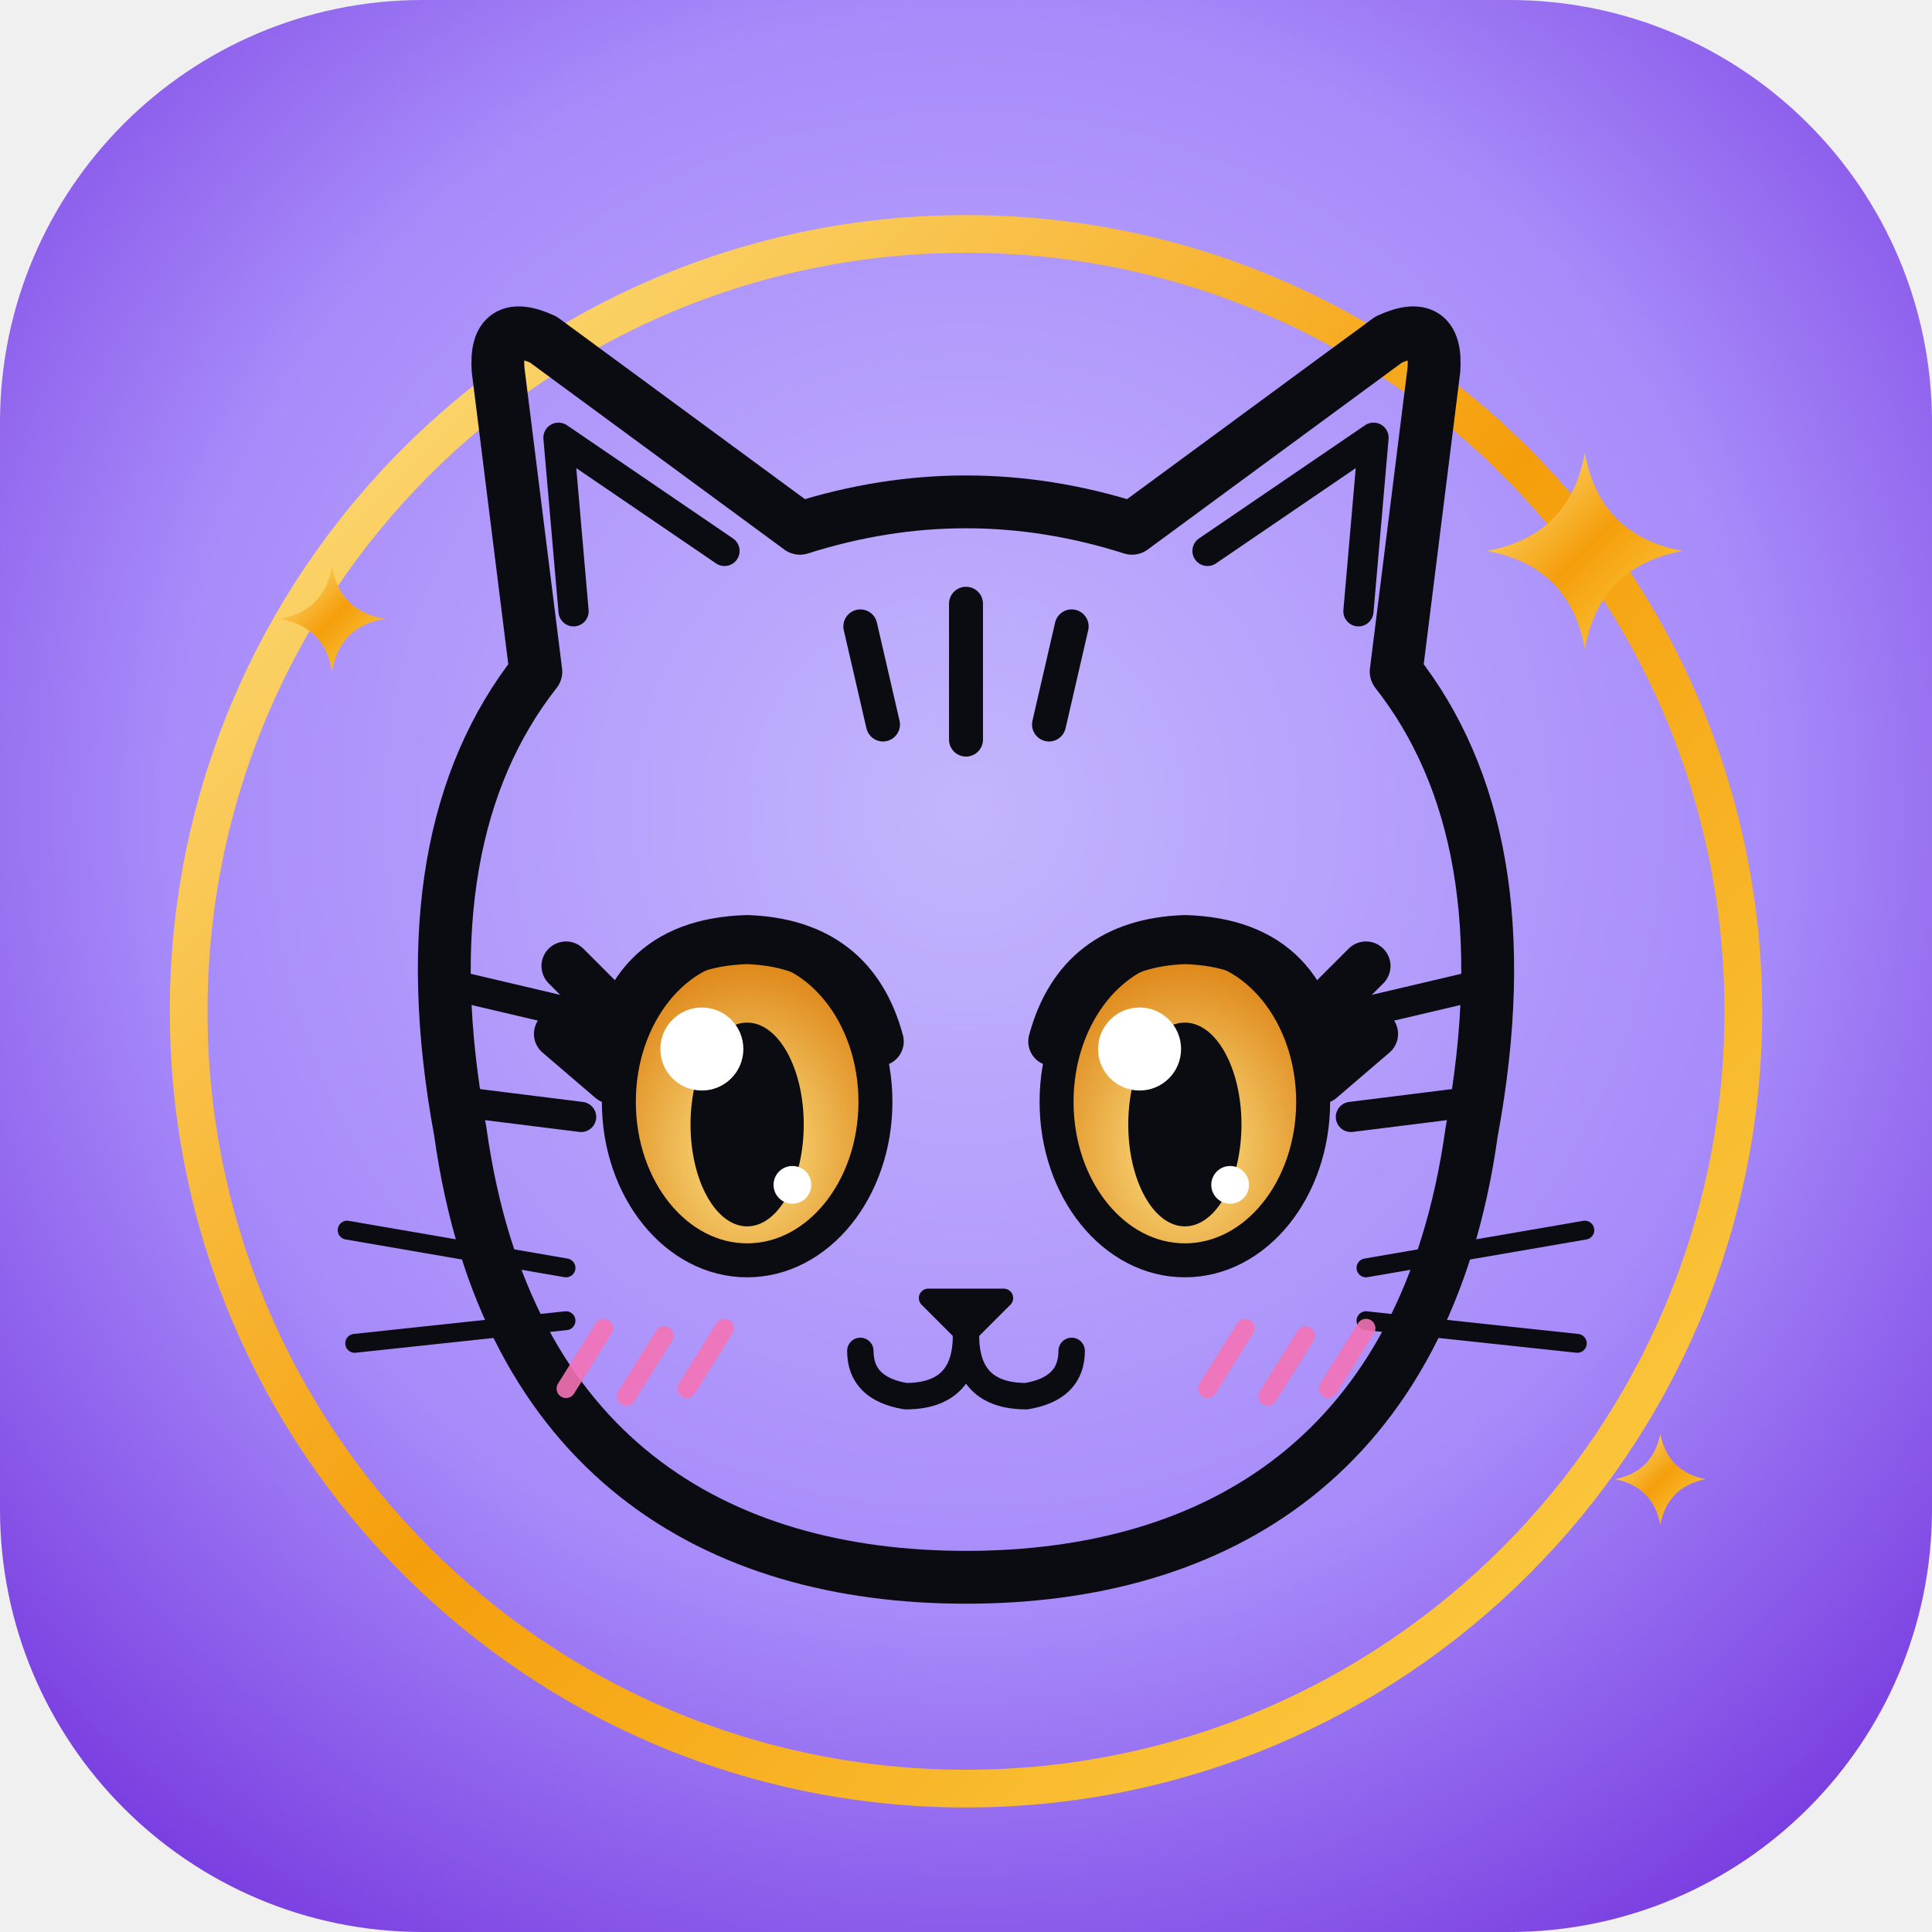
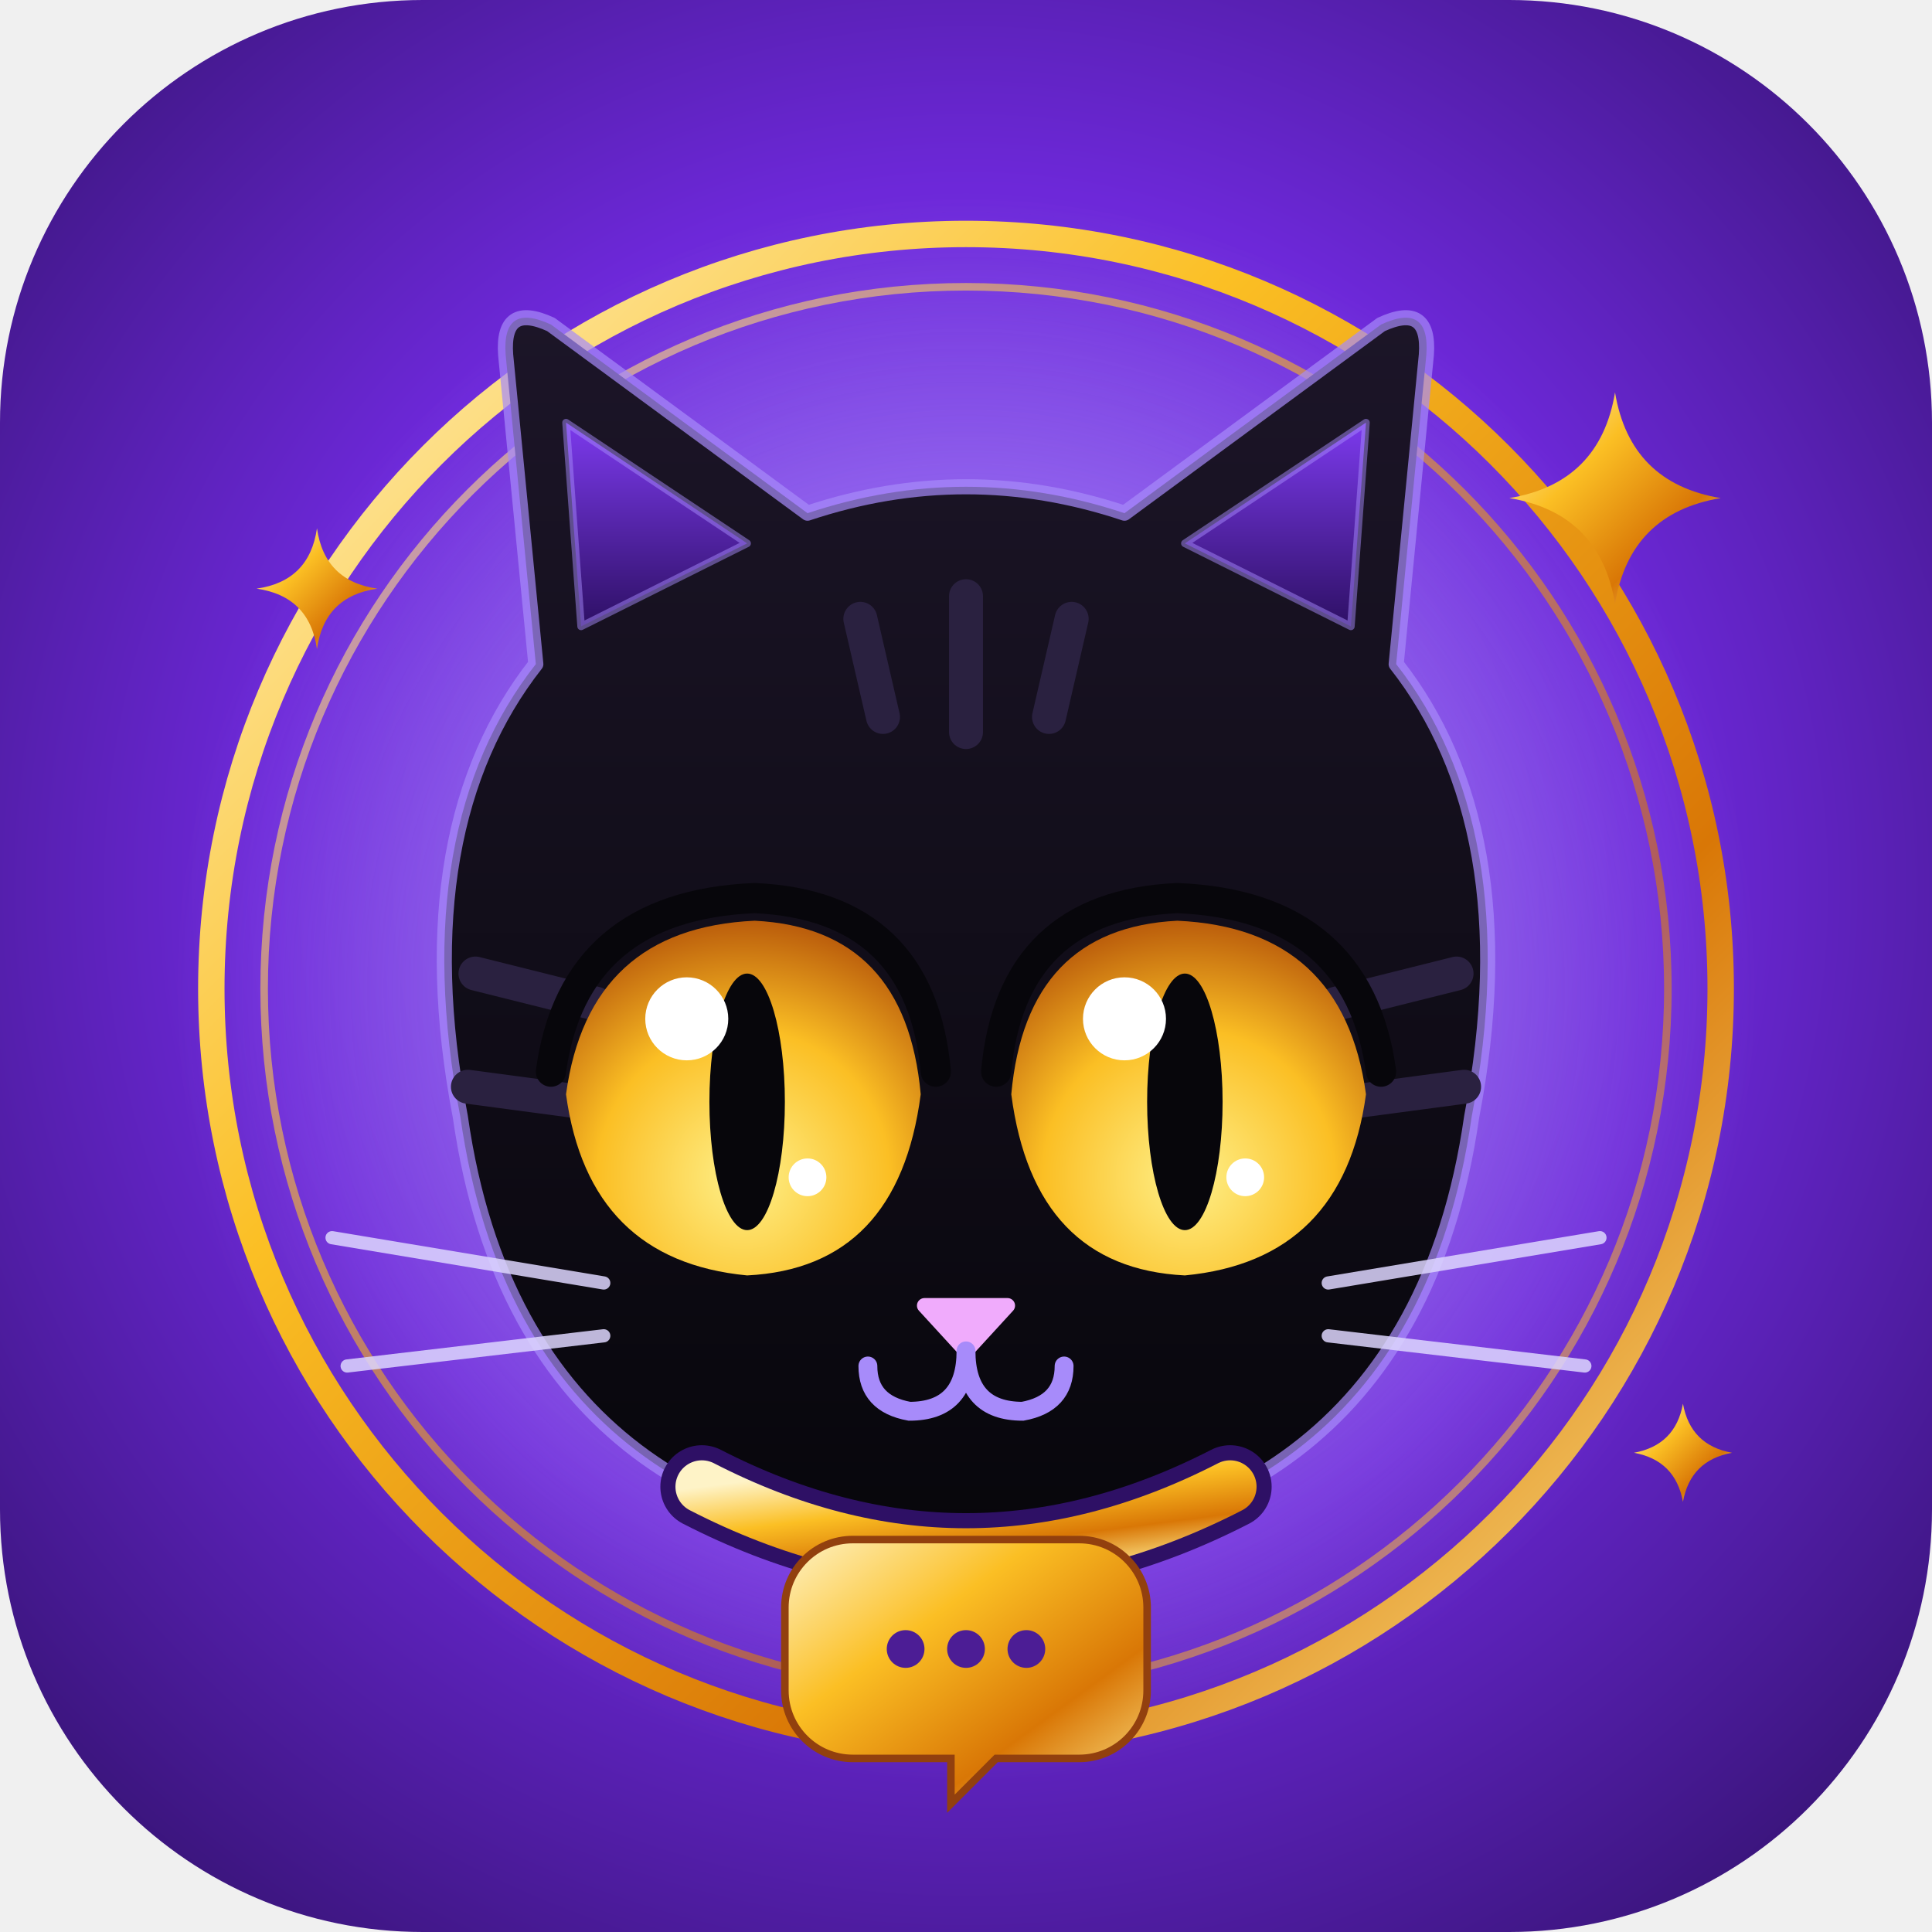
<svg xmlns="http://www.w3.org/2000/svg" viewBox="0 0 512 512">
  <defs>
-     <radialGradient id="fundo" cx=".5" cy=".42" r=".75">
-       <stop offset="0" stop-color="#c4b5fd" />
-       <stop offset=".55" stop-color="#a78bfa" />
-       <stop offset="1" stop-color="#6d28d9" />
+     <radialGradient id="fundo" cx=".5" cy=".46" r=".72">
+       <stop offset="0" stop-color="#8b5cf6" />
+       <stop offset=".5" stop-color="#6d28d9" />
+       <stop offset="1" stop-color="#2e1065" />
+     </radialGradient>
+     <radialGradient id="aura" cx=".5" cy=".5" r=".5">
+       <stop offset="0" stop-color="#c4b5fd" stop-opacity=".75" />
+       <stop offset="1" stop-color="#c4b5fd" stop-opacity="0" />
    </radialGradient>
    <linearGradient id="ouro" x1="0" y1="0" x2="1" y2="1">
-       <stop offset="0" stop-color="#fde68a" />
-       <stop offset=".5" stop-color="#f59e0b" />
-       <stop offset="1" stop-color="#fcd34d" />
+       <stop offset="0" stop-color="#fef3c7" />
+       <stop offset=".35" stop-color="#fbbf24" />
+       <stop offset=".7" stop-color="#d97706" />
+       <stop offset="1" stop-color="#fde68a" />
    </linearGradient>
-     <radialGradient id="olho" cx=".5" cy=".65" r=".7">
-       <stop offset="0" stop-color="#fde68a" />
-       <stop offset="1" stop-color="#d97706" />
+     <radialGradient id="olho" cx=".5" cy=".72" r=".75">
+       <stop offset="0" stop-color="#fef08a" />
+       <stop offset=".55" stop-color="#fbbf24" />
+       <stop offset="1" stop-color="#b45309" />
    </radialGradient>
+     <linearGradient id="pelo" x1="0" y1="0" x2="0" y2="1">
+       <stop offset="0" stop-color="#1c1528" />
+       <stop offset="1" stop-color="#07060b" />
+     </linearGradient>
+     <linearGradient id="orelha" x1="0" y1="0" x2="0" y2="1">
+       <stop offset="0" stop-color="#7c3aed" />
+       <stop offset="1" stop-color="#2e1065" />
+     </linearGradient>
  </defs>
  <rect class="fundo" width="512" height="512" rx="112" fill="url(#fundo)" />
-   <circle class="fundo" cx="256" cy="268" r="206" fill="none" stroke="url(#ouro)" stroke-width="10" />
-   <g class="gato" fill="none" stroke="#0b0b12" stroke-linecap="round" stroke-linejoin="round">
-     <path stroke-width="14" d="M122 300 C112 246 120 206 142 178 L132 98 Q131 84 144 90 L212 140 Q256 126 300 140 L368 90 Q381 84 380 98 L370 178 C392 206 400 246 390 300 C378 386 322 418 256 418 C190 418 134 386 122 300 Z" />
-     <path stroke-width="8" d="M152 162 L148 116 L192 146" />
-     <path stroke-width="8" d="M360 162 L364 116 L320 146" />
-     <path stroke-width="9" d="M256 160 L256 196 M228 166 L234 192 M284 166 L278 192" />
-     <path stroke-width="8" d="M124 262 L158 270 M122 292 L154 296 M388 262 L354 270 M390 292 L358 296" />
-     <ellipse cx="198" cy="292" rx="34" ry="42" fill="url(#olho)" stroke-width="9" />
-     <ellipse cx="314" cy="292" rx="34" ry="42" fill="url(#olho)" stroke-width="9" />
-     <path stroke-width="13" d="M162 286 Q164 250 198 249 Q226 250 233 276 M162 286 L148 274 M164 270 L150 256" />
-     <path stroke-width="13" d="M350 286 Q348 250 314 249 Q286 250 279 276 M350 286 L364 274 M348 270 L362 256" />
-     <ellipse cx="198" cy="298" rx="15" ry="27" fill="#0b0b12" stroke="none" />
-     <ellipse cx="314" cy="298" rx="15" ry="27" fill="#0b0b12" stroke="none" />
-     <circle cx="186" cy="278" r="11" fill="#fff" stroke="none" />
-     <circle cx="210" cy="314" r="5" fill="#fff" stroke="none" />
-     <circle cx="302" cy="278" r="11" fill="#fff" stroke="none" />
-     <circle cx="326" cy="314" r="5" fill="#fff" stroke="none" />
-     <path d="M246 344 L266 344 L256 354 Z" fill="#0b0b12" stroke-width="5" />
-     <path stroke-width="7" d="M256 354 Q256 370 240 370 Q228 368 228 358 M256 354 Q256 370 272 370 Q284 368 284 358" />
-     <path stroke-width="5" d="M150 336 L92 326 M150 350 L94 356 M362 336 L420 326 M362 350 L418 356" />
+   <circle class="fundo" cx="256" cy="262" r="210" fill="url(#aura)" />
+   <circle cx="256" cy="262" r="200" fill="none" stroke="url(#ouro)" stroke-width="7" />
+   <circle cx="256" cy="262" r="186" fill="none" stroke="url(#ouro)" stroke-width="2" opacity=".6" />
+   <g fill="url(#ouro)">
+     <path d="M428 104 Q432 128 456 132 Q432 136 428 160 Q424 136 400 132 Q424 128 428 104 Z" />
+     <path d="M84 140 Q86 154 100 156 Q86 158 84 172 Q82 158 68 156 Q82 154 84 140 Z" />
+     <path d="M446 372 Q448 383 459 385 Q448 387 446 398 Q444 387 433 385 Q444 383 446 372 Z" />
  </g>
-   <g stroke="#f472b6" stroke-width="5" stroke-linecap="round" opacity=".9">
-     <path d="M150 368 L160 352 M166 370 L176 354 M182 368 L192 352" />
-     <path d="M320 368 L330 352 M336 370 L346 354 M352 368 L362 352" />
+   <path d="M122 296 C112 244 120 204 142 176 L134 94 Q133 80 146 86 L214 136 Q256 122 298 136 L366 86 Q379 80 378 94 L370 176 C392 204 400 244 390 296 C378 380 322 410 256 410 C190 410 134 380 122 296 Z" fill="url(#pelo)" stroke="#a78bfa" stroke-width="4" stroke-linejoin="round" stroke-opacity=".7" />
+   <path d="M154 166 L150 112 L198 144 Z" fill="url(#orelha)" stroke="#a78bfa" stroke-width="2" stroke-opacity=".5" stroke-linejoin="round" />
+   <path d="M358 166 L362 112 L314 144 Z" fill="url(#orelha)" stroke="#a78bfa" stroke-width="2" stroke-opacity=".5" stroke-linejoin="round" />
+   <g stroke="#2a2140" stroke-width="9" stroke-linecap="round">
+     <path d="M256 158 L256 194 M228 164 L234 190 M284 164 L278 190" />
+     <path d="M126 258 L158 266 M124 288 L154 292 M386 258 L354 266 M388 288 L358 292" />
  </g>
-   <g fill="url(#ouro)">
-     <path d="M420 120 Q424 142 446 146 Q424 150 420 172 Q416 150 394 146 Q416 142 420 120 Z" />
-     <path d="M88 150 Q90 162 102 164 Q90 166 88 178 Q86 166 74 164 Q86 162 88 150 Z" />
-     <path d="M440 380 Q442 390 452 392 Q442 394 440 404 Q438 394 428 392 Q438 390 440 380 Z" />
+   <g>
+     <path d="M150 290 Q156 246 200 244 Q240 246 244 290 Q238 336 198 338 Q156 334 150 290 Z" fill="url(#olho)" />
+     <path d="M362 290 Q356 246 312 244 Q272 246 268 290 Q274 336 314 338 Q356 334 362 290 Z" fill="url(#olho)" />
+     <ellipse cx="198" cy="292" rx="10" ry="34" fill="#07060b" />
+     <ellipse cx="314" cy="292" rx="10" ry="34" fill="#07060b" />
+     <circle cx="182" cy="270" r="11" fill="#fff" />
+     <circle cx="214" cy="312" r="5" fill="#fff" />
+     <circle cx="298" cy="270" r="11" fill="#fff" />
+     <circle cx="330" cy="312" r="5" fill="#fff" />
+     <path d="M146 284 Q152 240 200 238 Q244 240 248 284" fill="none" stroke="#07060b" stroke-width="8" stroke-linecap="round" />
+     <path d="M366 284 Q360 240 312 238 Q268 240 264 284" fill="none" stroke="#07060b" stroke-width="8" stroke-linecap="round" />
+   </g>
+   <path d="M245 346 L267 346 L256 358 Z" fill="#f0abfc" stroke="#f0abfc" stroke-width="4" stroke-linejoin="round" />
+   <path d="M256 358 Q256 374 241 374 Q230 372 230 362 M256 358 Q256 374 271 374 Q282 372 282 362" fill="none" stroke="#a78bfa" stroke-width="5" stroke-linecap="round" />
+   <g stroke="#ddd6fe" stroke-width="3.5" stroke-linecap="round" opacity=".85">
+     <path d="M160 340 L88 328 M160 354 L92 362 M352 340 L424 328 M352 354 L420 362" />
+   </g>
+   <path d="M186 394 Q256 430 326 394" fill="none" stroke="#2e1065" stroke-width="22" stroke-linecap="round" />
+   <path d="M186 394 Q256 430 326 394" fill="none" stroke="url(#ouro)" stroke-width="14" stroke-linecap="round" />
+   <g>
+     <g transform="translate(0 -2)">
+       <path d="M226 410 h60 a18 18 0 0 1 18 18 v22 a18 18 0 0 1 -18 18 h-22 l-12 12 v-12 h-26 a18 18 0 0 1 -18 -18 v-22 a18 18 0 0 1 18 -18 z" fill="url(#ouro)" stroke="#92400e" stroke-width="2" />
+       <circle cx="240" cy="439" r="5" fill="#4c1d95" />
+       <circle cx="256" cy="439" r="5" fill="#4c1d95" />
+       <circle cx="272" cy="439" r="5" fill="#4c1d95" />
+     </g>
  </g>
</svg>
